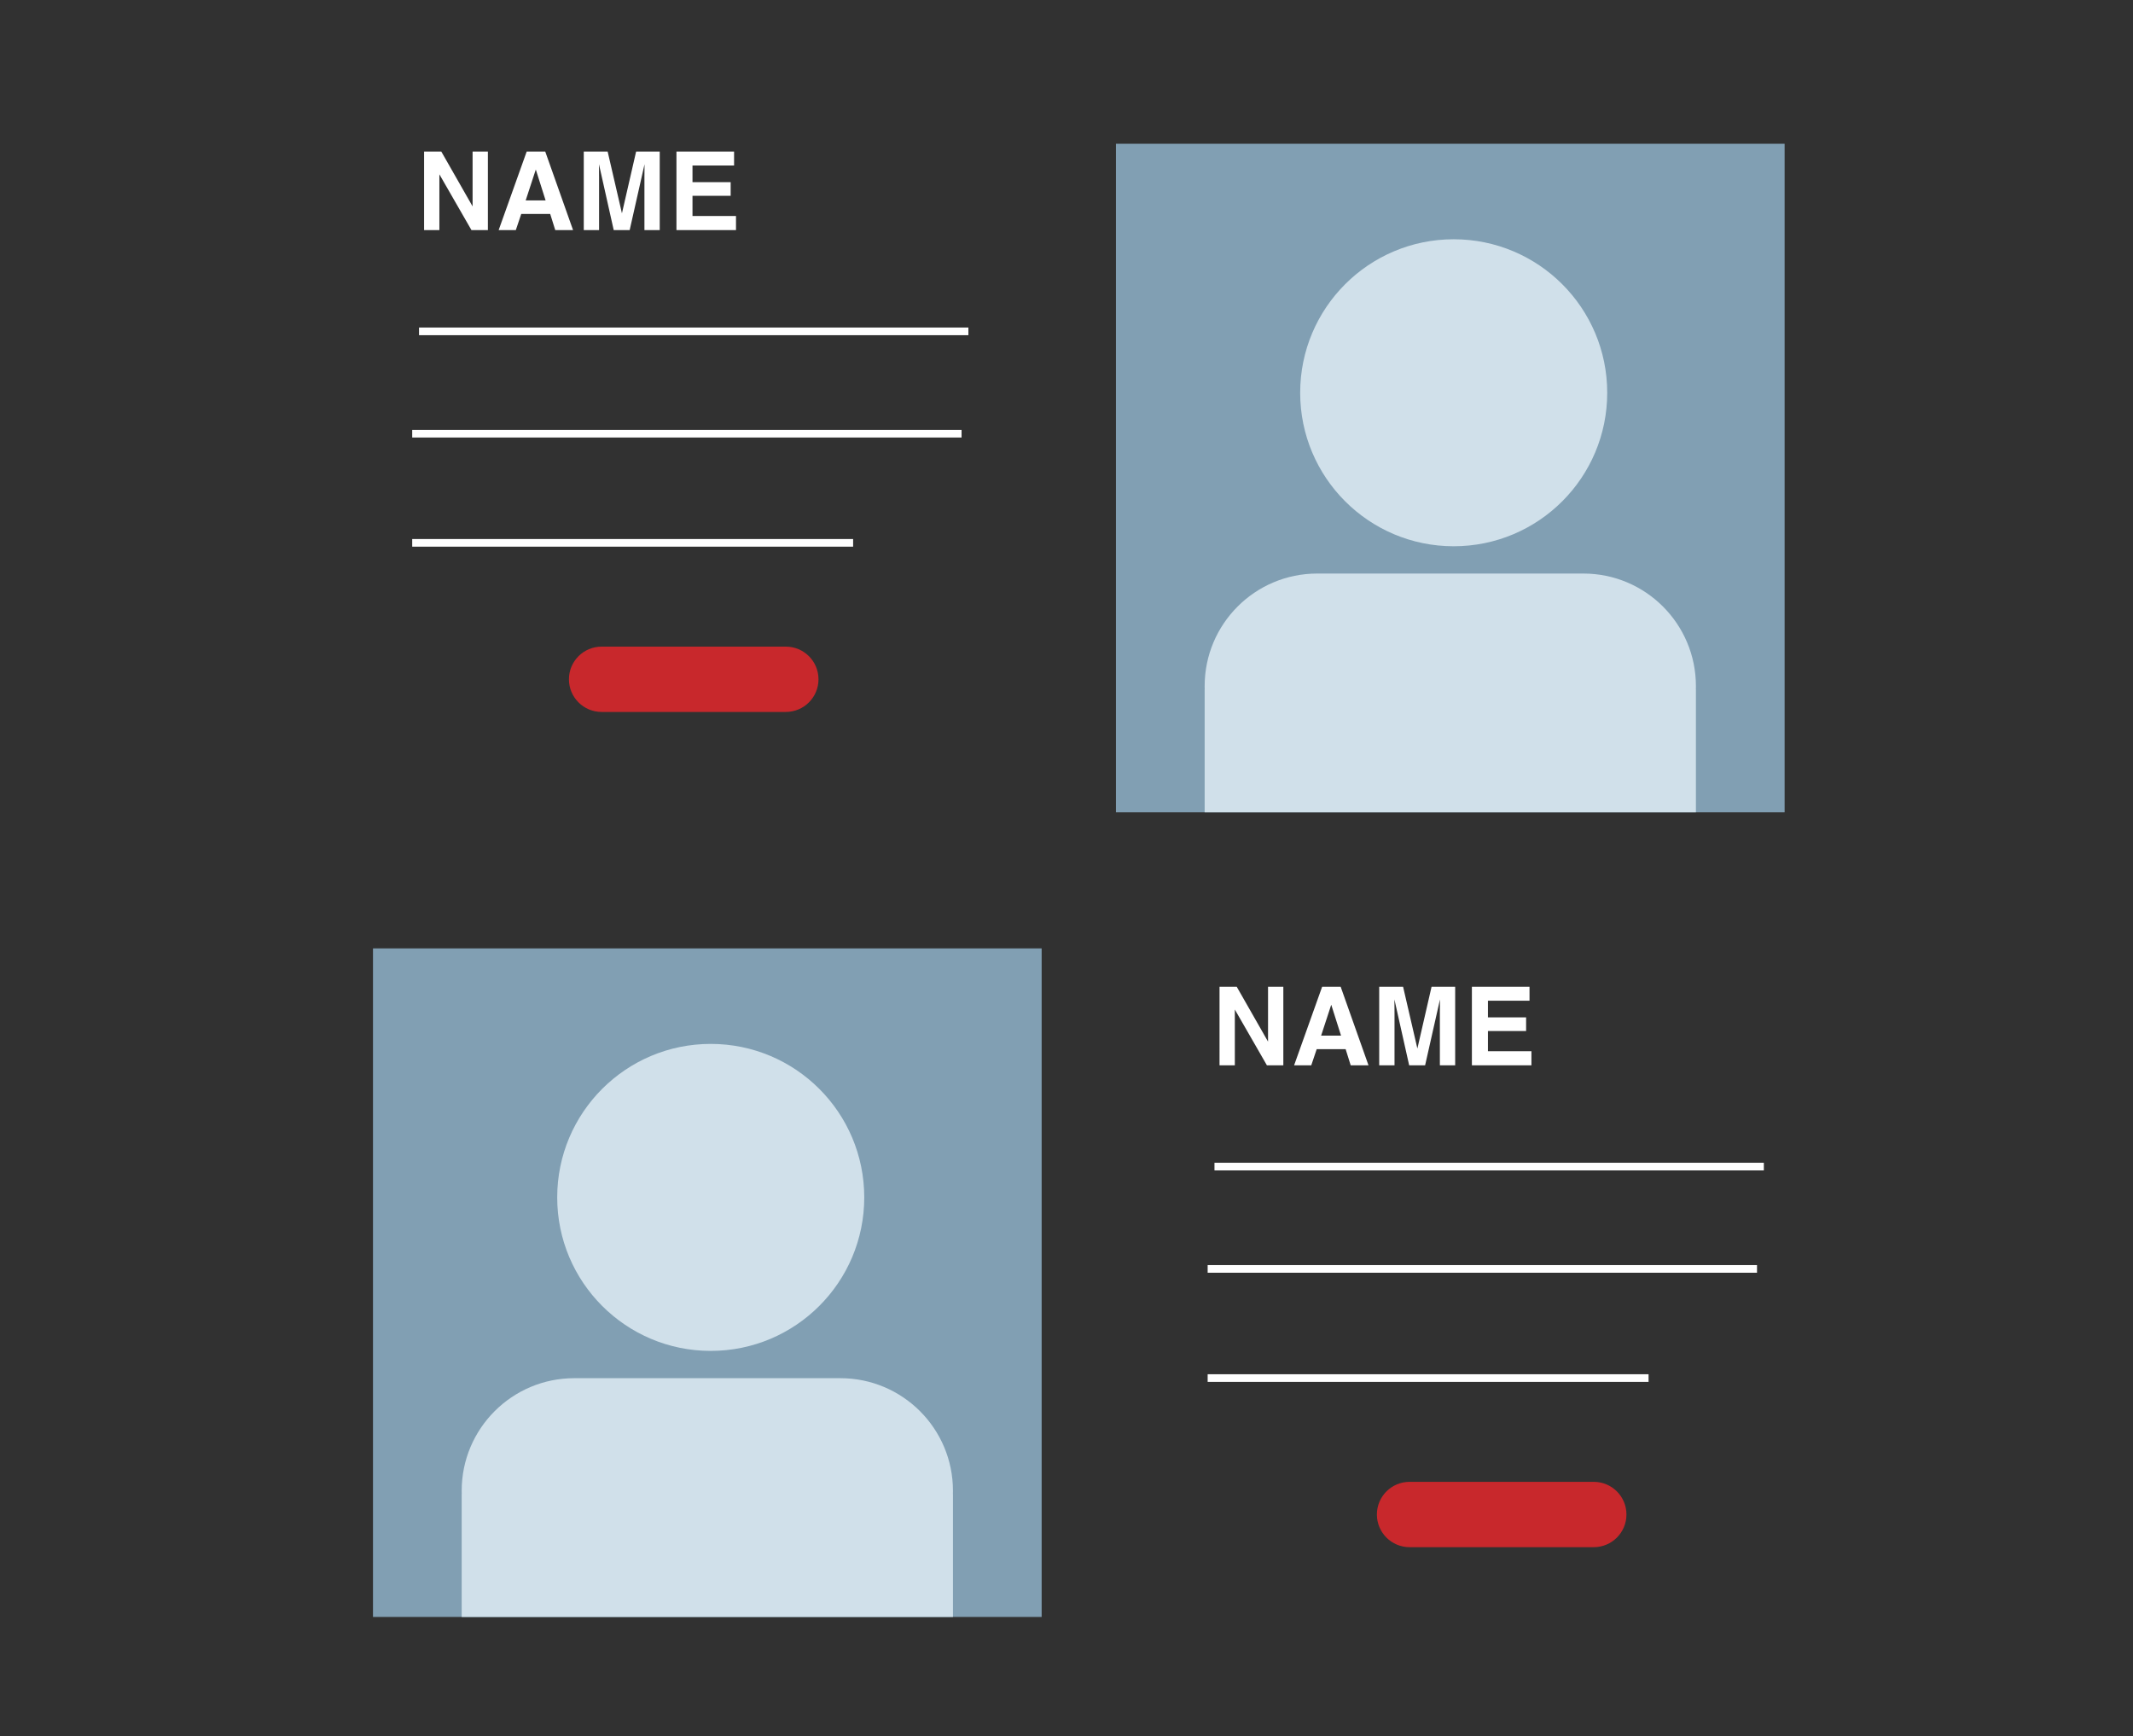
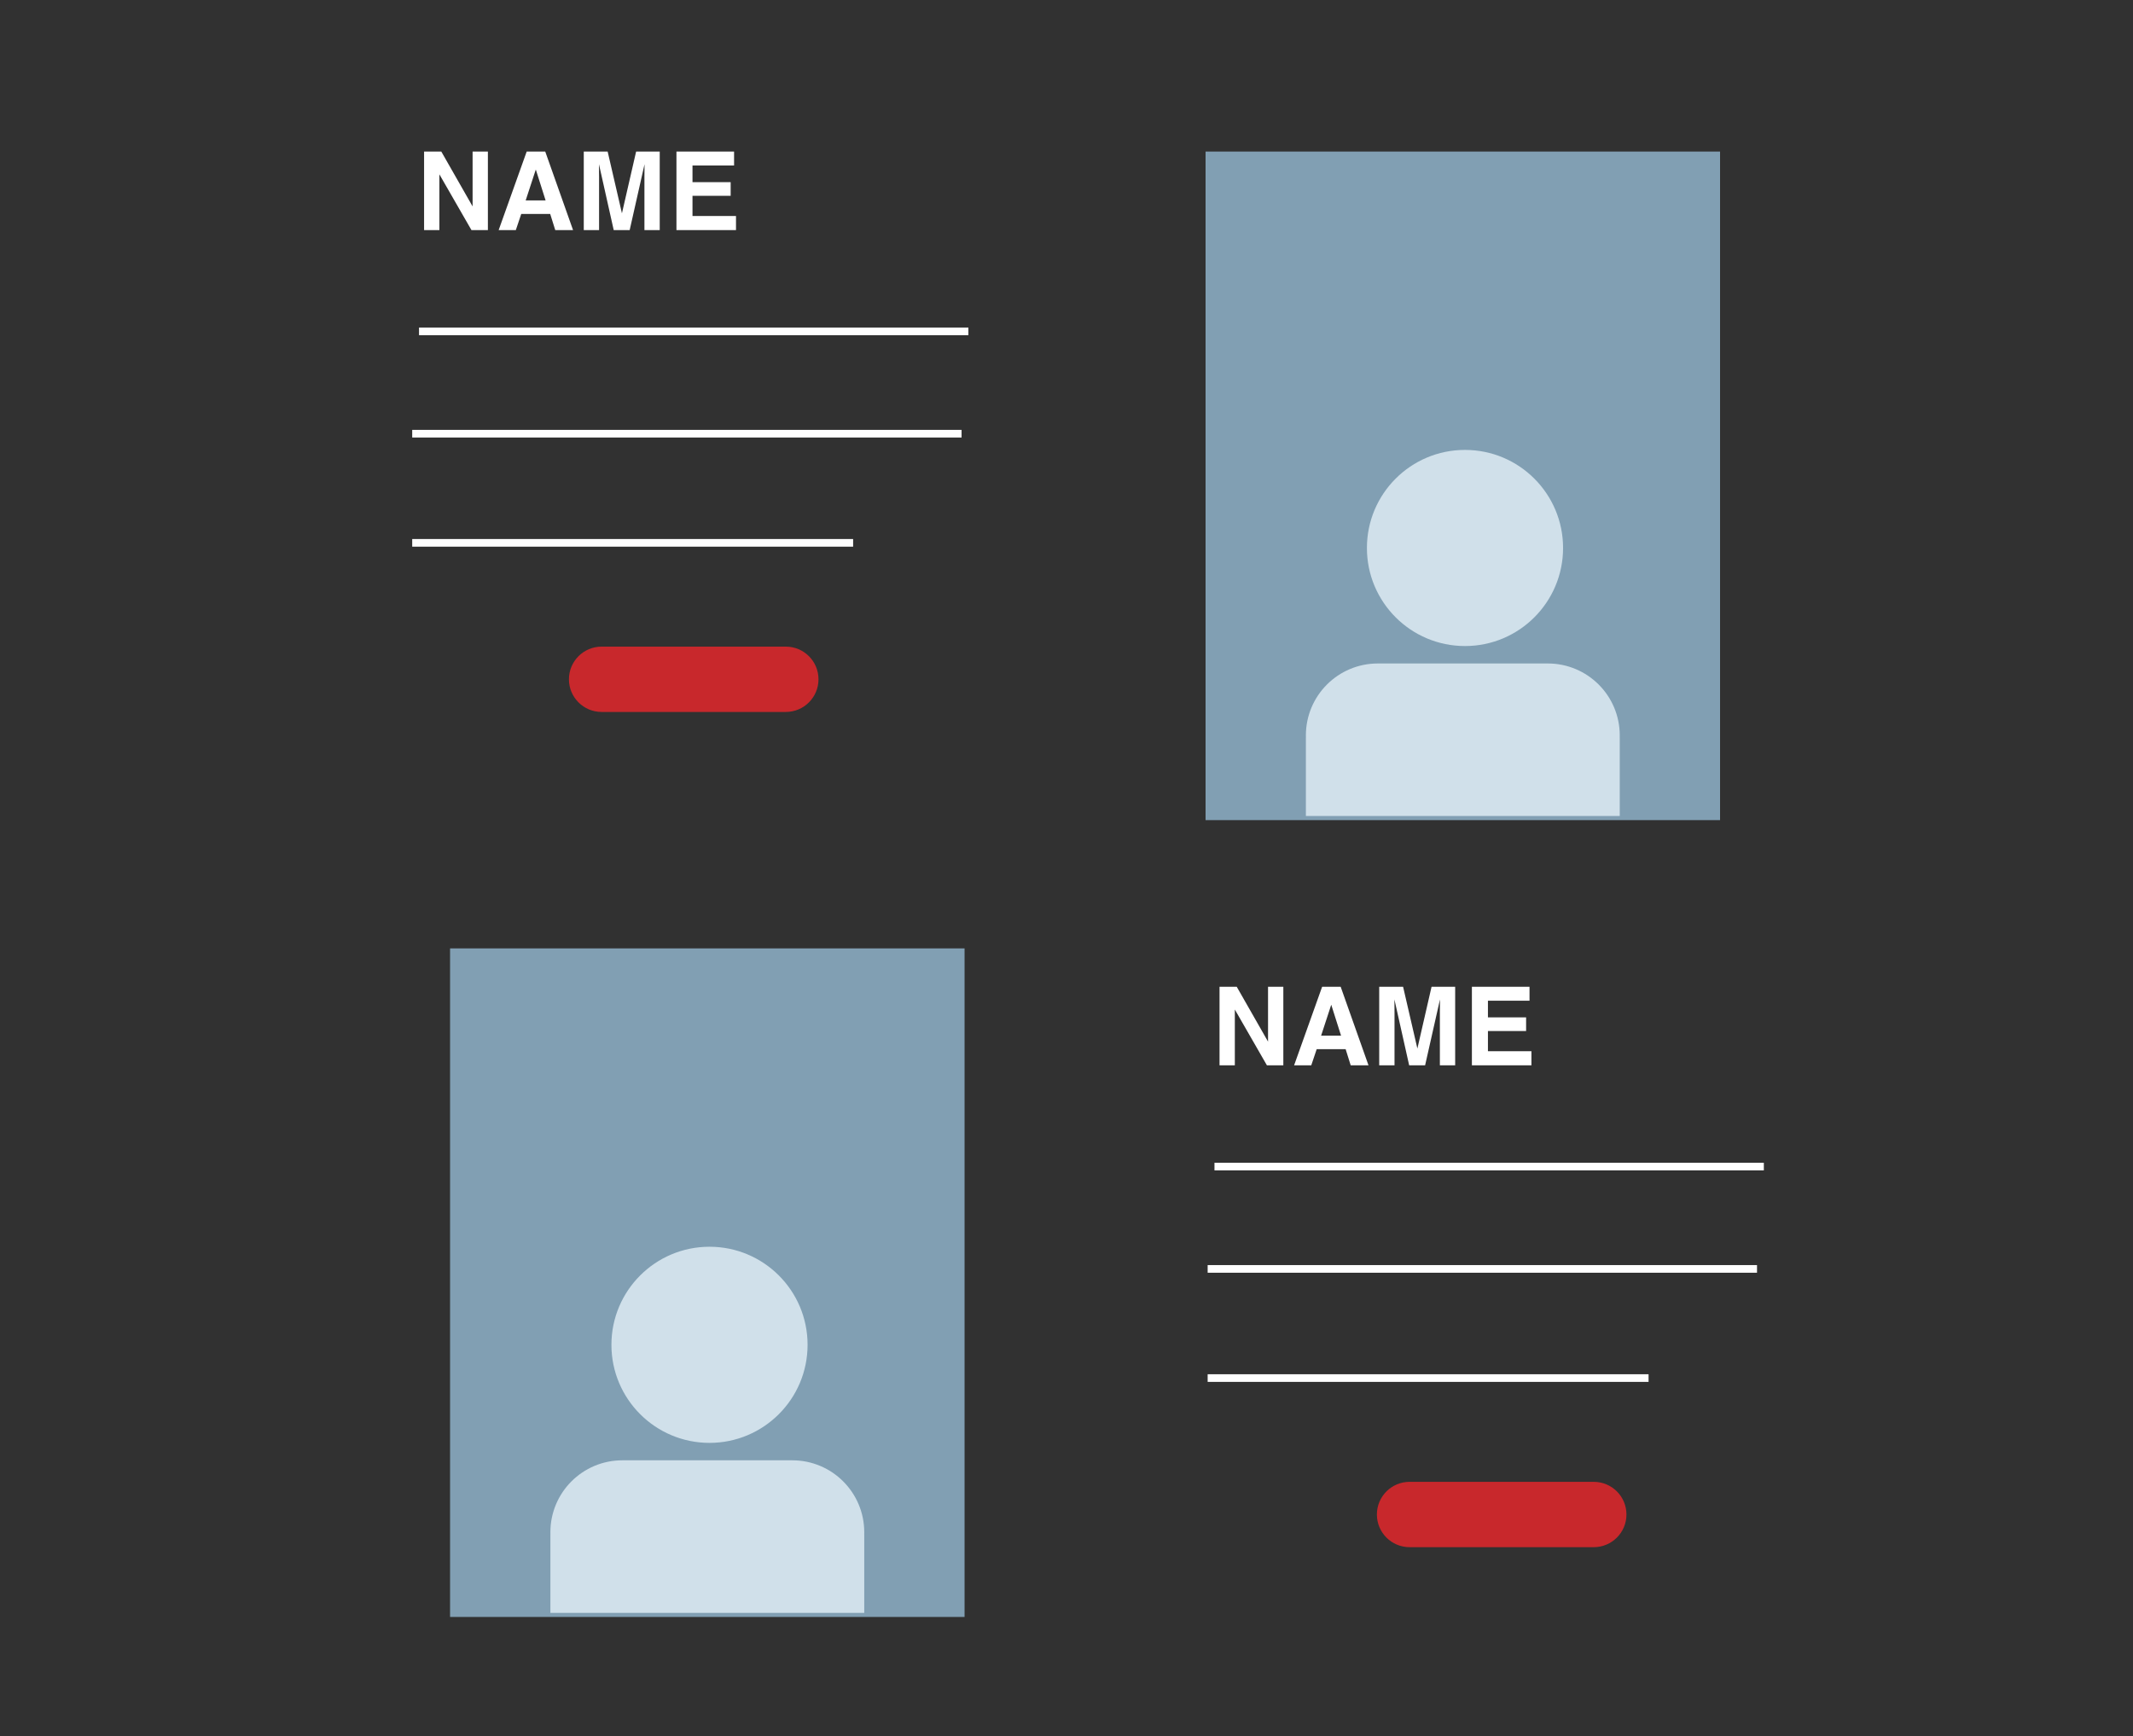
<svg xmlns="http://www.w3.org/2000/svg" width="279" height="227" viewBox="0 0 279 227">
  <rect x="-15" y="-15" width="309" height="247" fill="#313131" />
  <path d="M55.471,19.827h2.252l4.093,7.175V19.827h2.001V30.105H61.669l-4.197-7.3v7.3H55.471Zm13.288,6.394h2.608l-1.283-4.044Zm.133-6.394h2.426l3.64,10.277H72.629l-.662-2.113H68.18l-.711,2.113H65.224Zm14.313,0h3.089V30.105h-2.001V23.153q0-.3.007-.84t.007-.833l-1.945,8.625H80.276L78.345,21.48q0,.293.007.833t.007.84v6.952H76.358V19.827h3.124l1.869,8.081Zm12.814,1.82H90.58V23.83h4.992v1.785H90.58v2.643H96.27v1.848H88.481V19.827h7.537Z" fill="#fff" />
  <path d="M54.418,56.737h70.857" fill="none" stroke="#fff" stroke-linecap="square" />
  <path d="M54.418,71.016H111.09" fill="none" stroke="#fff" stroke-linecap="square" />
  <path d="M55.31,43.35H126.167" fill="none" stroke="#fff" stroke-linecap="square" />
  <rect x="75.567" y="85.742" width="30.344" height="6.247" rx="3.124" fill="#c8282c" stroke="#c8282c" stroke-width="2.299" />
-   <rect x="145.969" y="18.807" width="87.462" height="87.462" fill="#819fb3" />
-   <circle cx="190.146" cy="51.382" r="20.081" fill="#d0e0ea" />
-   <path d="M221.822,90.204h.007V106.269H157.571V90.204h.007q-.007-.222-.007-.446a14.726,14.726,0,0,1,14.726-14.726H207.103a14.726,14.726,0,0,1,14.726,14.726Q221.829,89.982,221.822,90.204Z" fill="#d0e0ea" fill-rule="evenodd" />
+   <rect x="157.69" y="19.827" width="67.297" height="87.462" fill="#819fb3" />
+   <circle cx="191.624" cy="71.687" r="12.829" fill="#d0e0ea" />
+   <path d="M211.861,96.49h.004v10.263H170.812V96.49h.004q-.004-.142-.004-.285A9.408,9.408,0,0,1,180.22,86.797h22.237a9.408,9.408,0,0,1,9.408,9.408Q211.865,96.348,211.861,96.49Z" fill="#d0e0ea" fill-rule="evenodd" />
  <path d="M159.516,129.091h2.252l4.093,7.175v-7.175h2.001v10.277h-2.147l-4.197-7.3v7.3h-2.001Zm13.288,6.394h2.608l-1.283-4.044Zm.133-6.394h2.426l3.64,10.277H176.674l-.662-2.113h-3.786l-.711,2.113h-2.245Zm14.313,0h3.089v10.277h-2.001v-6.952q0-.3.007-.84t.007-.833l-1.945,8.625h-2.085l-1.931-8.625q0,.293.007.833t.007.84v6.952H180.403V129.091h3.124l1.869,8.081Zm12.814,1.82h-5.439v2.182h4.992v1.785h-4.992v2.643h5.689v1.848h-7.788V129.091h7.537Z" fill="#fff" />
  <path d="M158.463,166H229.32" fill="none" stroke="#fff" stroke-linecap="square" />
  <path d="M158.463,180.28h56.672" fill="none" stroke="#fff" stroke-linecap="square" />
  <path d="M159.356,152.613h70.857" fill="none" stroke="#fff" stroke-linecap="square" />
  <rect x="181.249" y="195.006" width="30.344" height="6.247" rx="3.124" fill="#c8282c" stroke="#c8282c" stroke-width="2.299" />
-   <rect x="48.788" y="124.07" width="87.462" height="87.462" fill="#819fb3" />
-   <circle cx="92.965" cy="156.646" r="20.081" fill="#d0e0ea" />
-   <path d="M124.641,195.468h.007v16.064H60.39V195.468h.007q-.007-.222-.007-.446a14.726,14.726,0,0,1,14.726-14.726h34.806a14.726,14.726,0,0,1,14.726,14.726Q124.647,195.246,124.641,195.468Z" fill="#d0e0ea" fill-rule="evenodd" />
+   <rect x="58.87" y="124.07" width="67.297" height="87.462" fill="#819fb3" />
+   <circle cx="92.804" cy="175.93" r="12.829" fill="#d0e0ea" />
+   <path d="M113.041,200.733h.004v10.263H71.992V200.733h.004q-.004-.142-.004-.285A9.408,9.408,0,0,1,81.4,191.04h22.237a9.408,9.408,0,0,1,9.408,9.408Q113.045,200.591,113.041,200.733Z" fill="#d0e0ea" fill-rule="evenodd" />
</svg>
